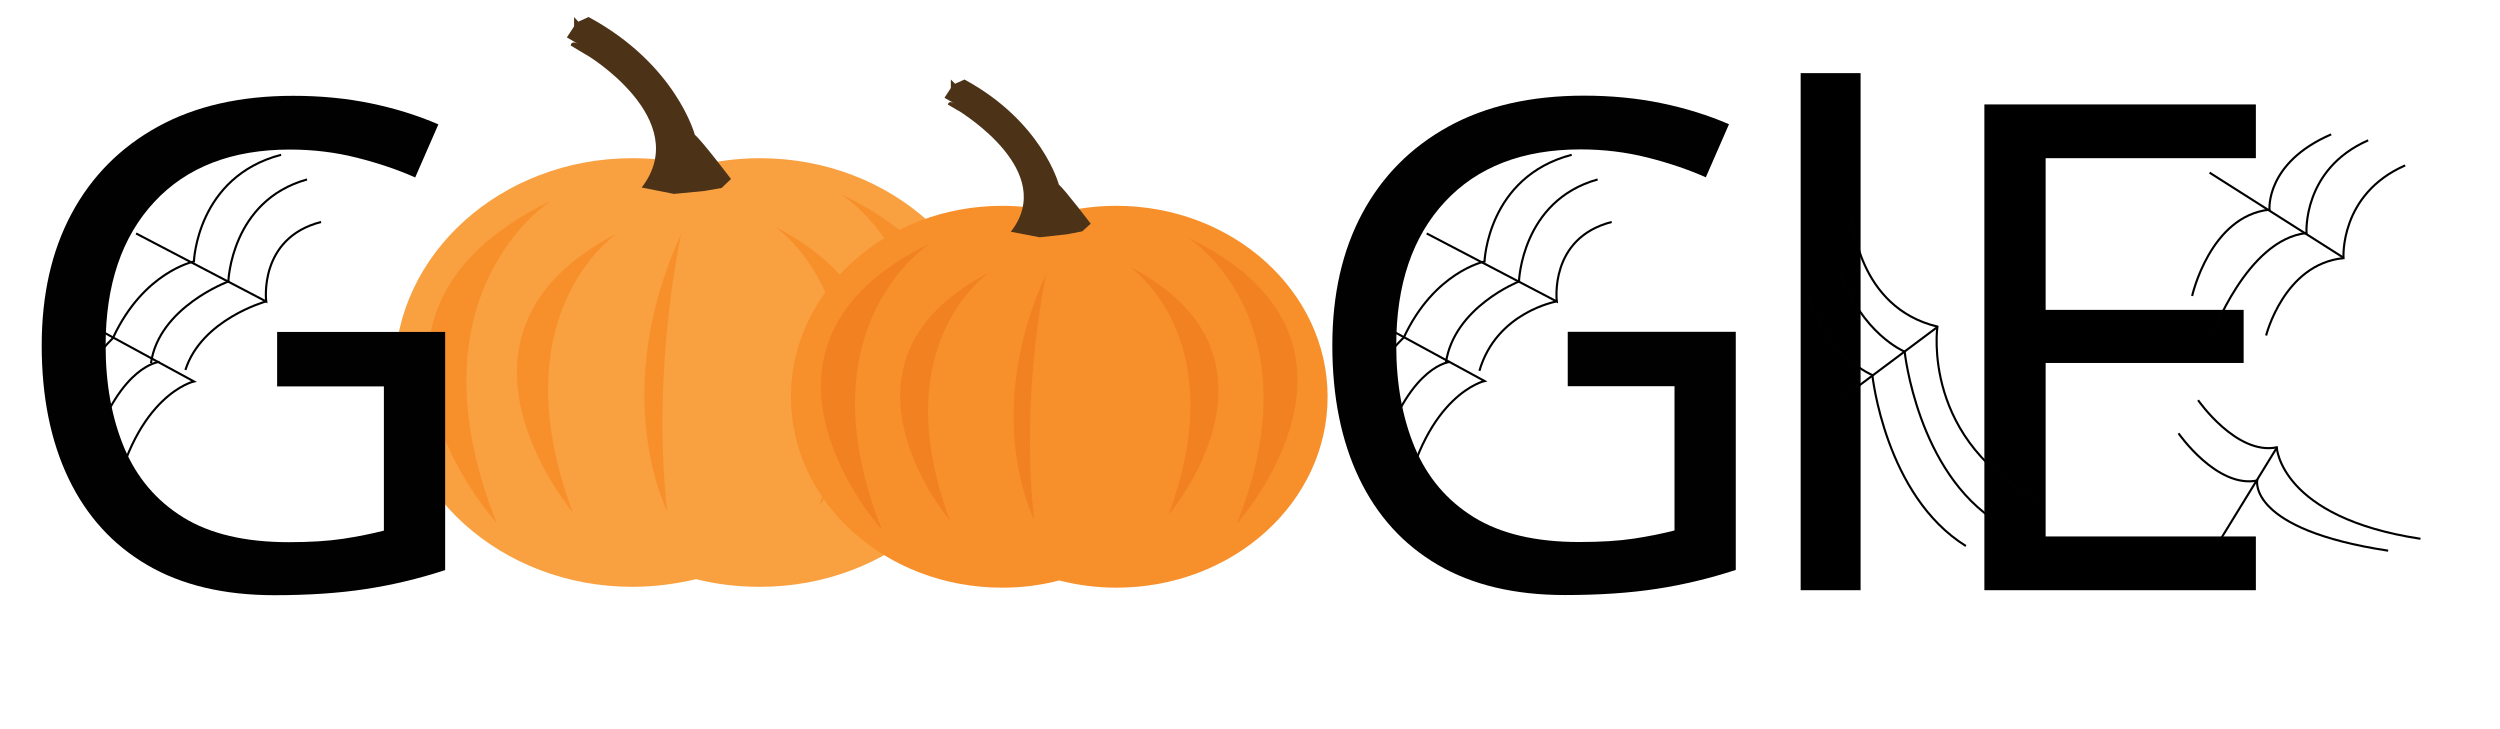
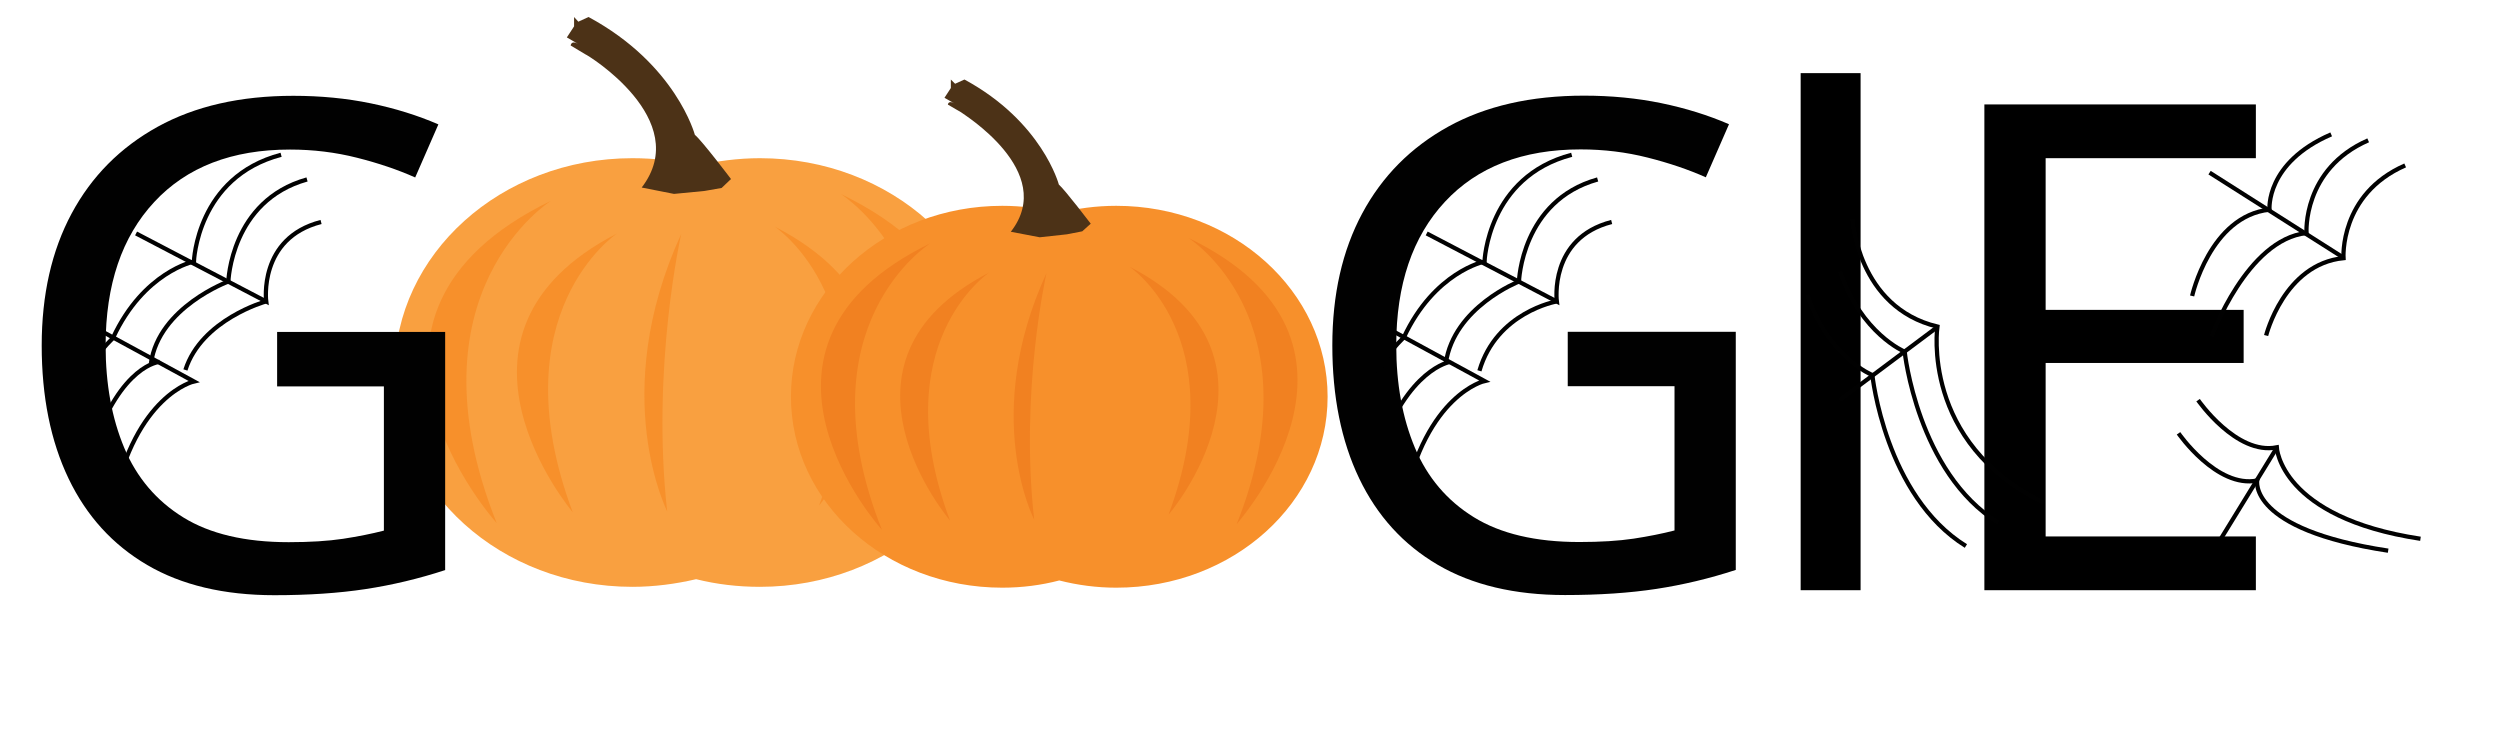
<svg xmlns="http://www.w3.org/2000/svg" version="1.1" id="Layer_1" x="0px" y="0px" viewBox="0 0 587.9 171.4" style="enable-background:new 0 0 587.9 171.4;" xml:space="preserve">
  <style type="text/css">
	.st0{fill:#F9A040;}
	.st1{fill:#F7902B;}
	.st2{fill:#4C3217;}
	.st3{fill:#F18121;}
	.st4{fill:#010101;}
	.st5{font-family:'Gorestep';}
	.st6{font-size:160px;}
- 	.st7{fill:none;stroke:#010101;stroke-width:0.5;stroke-miterlimit:10;}
+ 	.st7{fill:none;stroke:#010101;stroke-miterlimit:10;}
</style>
  <g id="Layer_1_1_">
    <path class="st0" d="M178.7,37.2c-5.2,0-10.3,0.7-15,1.8c-4.8-1.2-9.8-1.8-15-1.8c-30.9,0-55.9,22.6-55.9,50.4s25,50.4,55.9,50.4   c5.2,0,10.3-0.7,15-1.8c4.8,1.2,9.8,1.8,15,1.8c30.8,0,55.9-22.6,55.9-50.4S209.6,37.2,178.7,37.2z" />
    <path class="st1" d="M129.6,47.2c0,0-34.4,21.6-12.8,75.8C116.8,123,73,74.6,129.6,47.2z" />
    <path class="st1" d="M145.1,54.9c0,0-28,18.7-10.4,65.6C134.7,120.4,99.1,78.6,145.1,54.9z" />
-     <path class="st2" d="M150.9,44.1l7.6,1.5l7.2-0.7l4-0.7l2.2-2.1c0,0-6.8-9-8.5-10.4c0,0-4.4-16.6-25-27.7l-2.4,1.1L135,4v2.2   l-1.7,2.6l2.6,1.5c-1.6-0.9-1.7,0.4-1.7,0.4l3.5,2.1C137.8,12.7,163.2,28.1,150.9,44.1z" />
+     <path class="st2" d="M150.9,44.1l7.6,1.5l7.2-0.7l4-0.7l2.2-2.1c0,0-6.8-9-8.5-10.4c0,0-4.4-16.6-25-27.7L136,5.1L135,4v2.2   l-1.7,2.6l2.6,1.5c-1.6-0.9-1.7,0.4-1.7,0.4l3.5,2.1C137.8,12.7,163.2,28.1,150.9,44.1z" />
    <path class="st1" d="M197.7,45.6c0,0,34.4,21.6,12.8,75.8C210.5,121.4,254.4,73,197.7,45.6z" />
    <path class="st1" d="M182.2,53.3c0,0,28,18.7,10.4,65.6C192.6,118.9,228.2,77,182.2,53.3z" />
    <path class="st1" d="M160.2,55c0,0-7.1,31.3-3.3,65.3C157,120.3,142.8,93,160.2,55z" />
  </g>
  <g id="Layer_2">
    <path class="st1" d="M262.5,48.4c-4.7,0-9.2,0.6-13.4,1.7c-4.3-1.1-8.8-1.7-13.4-1.7c-27.5,0-49.7,20.1-49.7,44.9   s22.2,44.9,49.7,44.9c4.7,0,9.2-0.6,13.4-1.7c4.3,1.1,8.8,1.7,13.4,1.7c27.5,0,49.7-20.1,49.7-44.9S289.9,48.4,262.5,48.4z" />
    <path class="st3" d="M218.8,57.2c0,0-30.6,19.2-11.4,67.4C207.4,124.6,168.5,81.6,218.8,57.2z" />
    <path class="st3" d="M232.6,64.1c0,0-24.8,16.6-9.2,58.3C223.4,122.4,191.7,85.2,232.6,64.1z" />
    <path class="st2" d="M237.7,54.5l6.8,1.3l6.4-0.7l3.6-0.7l2-1.8c0,0-6.1-8-7.5-9.2c0,0-3.9-14.8-22.2-24.7l-2.2,1l-1-1v2l-1.5,2.3   l2.3,1.3c-1.4-0.8-1.5,0.3-1.5,0.3l3.1,1.8C226.1,26.6,248.8,40.3,237.7,54.5z" />
    <path class="st3" d="M279.4,55.9c0,0,30.6,19.2,11.4,67.4C290.7,123.2,329.7,80.2,279.4,55.9z" />
    <path class="st3" d="M265.6,62.7c0,0,24.8,16.6,9.2,58.3C274.9,121,306.5,83.8,265.6,62.7z" />
    <path class="st3" d="M246.1,64.2c0,0-6.3,27.8-2.9,58C243.2,122.2,230.6,98,246.1,64.2z" />
  </g>
  <g id="G_x27_s">
    <text transform="matrix(1 0 0 1 4.149628e-02 138.3737)" class="st4 st5 st6">G</text>
    <path class="st7" d="M32,54.9l30.6,16c0,0-1.9-14.9,12.9-18.7" />
    <path class="st7" d="M72.2,42.2c-17.9,5-18.5,24-18.5,24s-16.3,6-18.2,19.2" />
    <path class="st7" d="M66.1,36.4c-19.8,5.2-20.5,25.1-20.5,25.1s-11.8,2.4-19,17.9" />
    <path class="st7" d="M62.5,70.9c0,0-15.1,4.2-18.9,16.1" />
    <path class="st7" d="M18.2,74.8l27.4,14.9c0,0-13.7,3.1-19,28.7" />
    <path class="st7" d="M26.7,79.4c0,0-9.9,8.6-6.6,18.5" />
    <path class="st7" d="M37.5,85.1c0,0-9,0.6-15.7,20.2" />
    <text transform="matrix(1 0 0 1 303.5449 138.3366)" class="st4 st5 st6">G</text>
    <path class="st7" d="M335.5,54.9l30.6,16c0,0-1.9-14.9,12.9-18.7" />
    <path class="st7" d="M375.7,42.2c-17.9,5-18.5,24-18.5,24s-15.3,6-17.2,19.2" />
    <path class="st7" d="M369.6,36.4c-19.8,5.2-20.5,25.1-20.5,25.1s-11.8,2.4-19,17.9" />
    <path class="st7" d="M366,70.9c0,0-14.1,2.5-18.1,16.3" />
    <path class="st7" d="M321.7,74.7l27.4,14.9c0,0-13.7,3.1-19,28.7" />
    <path class="st7" d="M330.2,79.3c0,0-9.9,8.6-6.6,18.5" />
-     <path class="st7" d="M341,85.1c0,0-9,0.6-15.7,20.2" />
+     <path class="st7" d="M341,85.1c0,0-10,1.6-16.7,21.2" />
  </g>
  <g id="LE">
    <text transform="matrix(1 0 0 1 409.8488 138.7919)" class="st5 st6">lE</text>
    <path class="st7" d="M435.6,51.4c0,0,1.2,20.9,20,25.4c0,0-4,27.3,25,41.4" />
    <line class="st7" x1="455.6" y1="76.9" x2="432.6" y2="94.1" />
    <path class="st7" d="M469.9,122.9c-19-11.8-22-40.2-22-40.2s-10.2-4.2-15.2-18.9" />
    <path class="st7" d="M462.3,128.4c-19-11.8-22-40.2-22-40.2S430,84.1,425,69.3" />
    <path class="st7" d="M532.9,78.9c0,0,4.2-16.8,18.2-18.2c0,0-1-15,14.5-21.8" />
    <line class="st7" x1="551.1" y1="60.6" x2="519.6" y2="40.6" />
    <path class="st7" d="M520.1,79.1c0,0,8.3-22.8,22.3-24.3c0,0-1-15,14.5-21.8" />
    <path class="st7" d="M515.5,69.6c0,0,4.2-18.8,18.2-20.3c0,0-1-11,14.5-17.7" />
    <path class="st7" d="M516.9,94.1c0,0,9,13,18.5,11.1c0,0,0.8,16.5,33.8,21.5" />
    <line class="st7" x1="535.4" y1="105.3" x2="522.2" y2="126.8" />
    <path class="st7" d="M512.3,101.9c0,0,9,13,18.5,11.1c0,0-2.2,11.5,30.8,16.5" />
  </g>
</svg>
